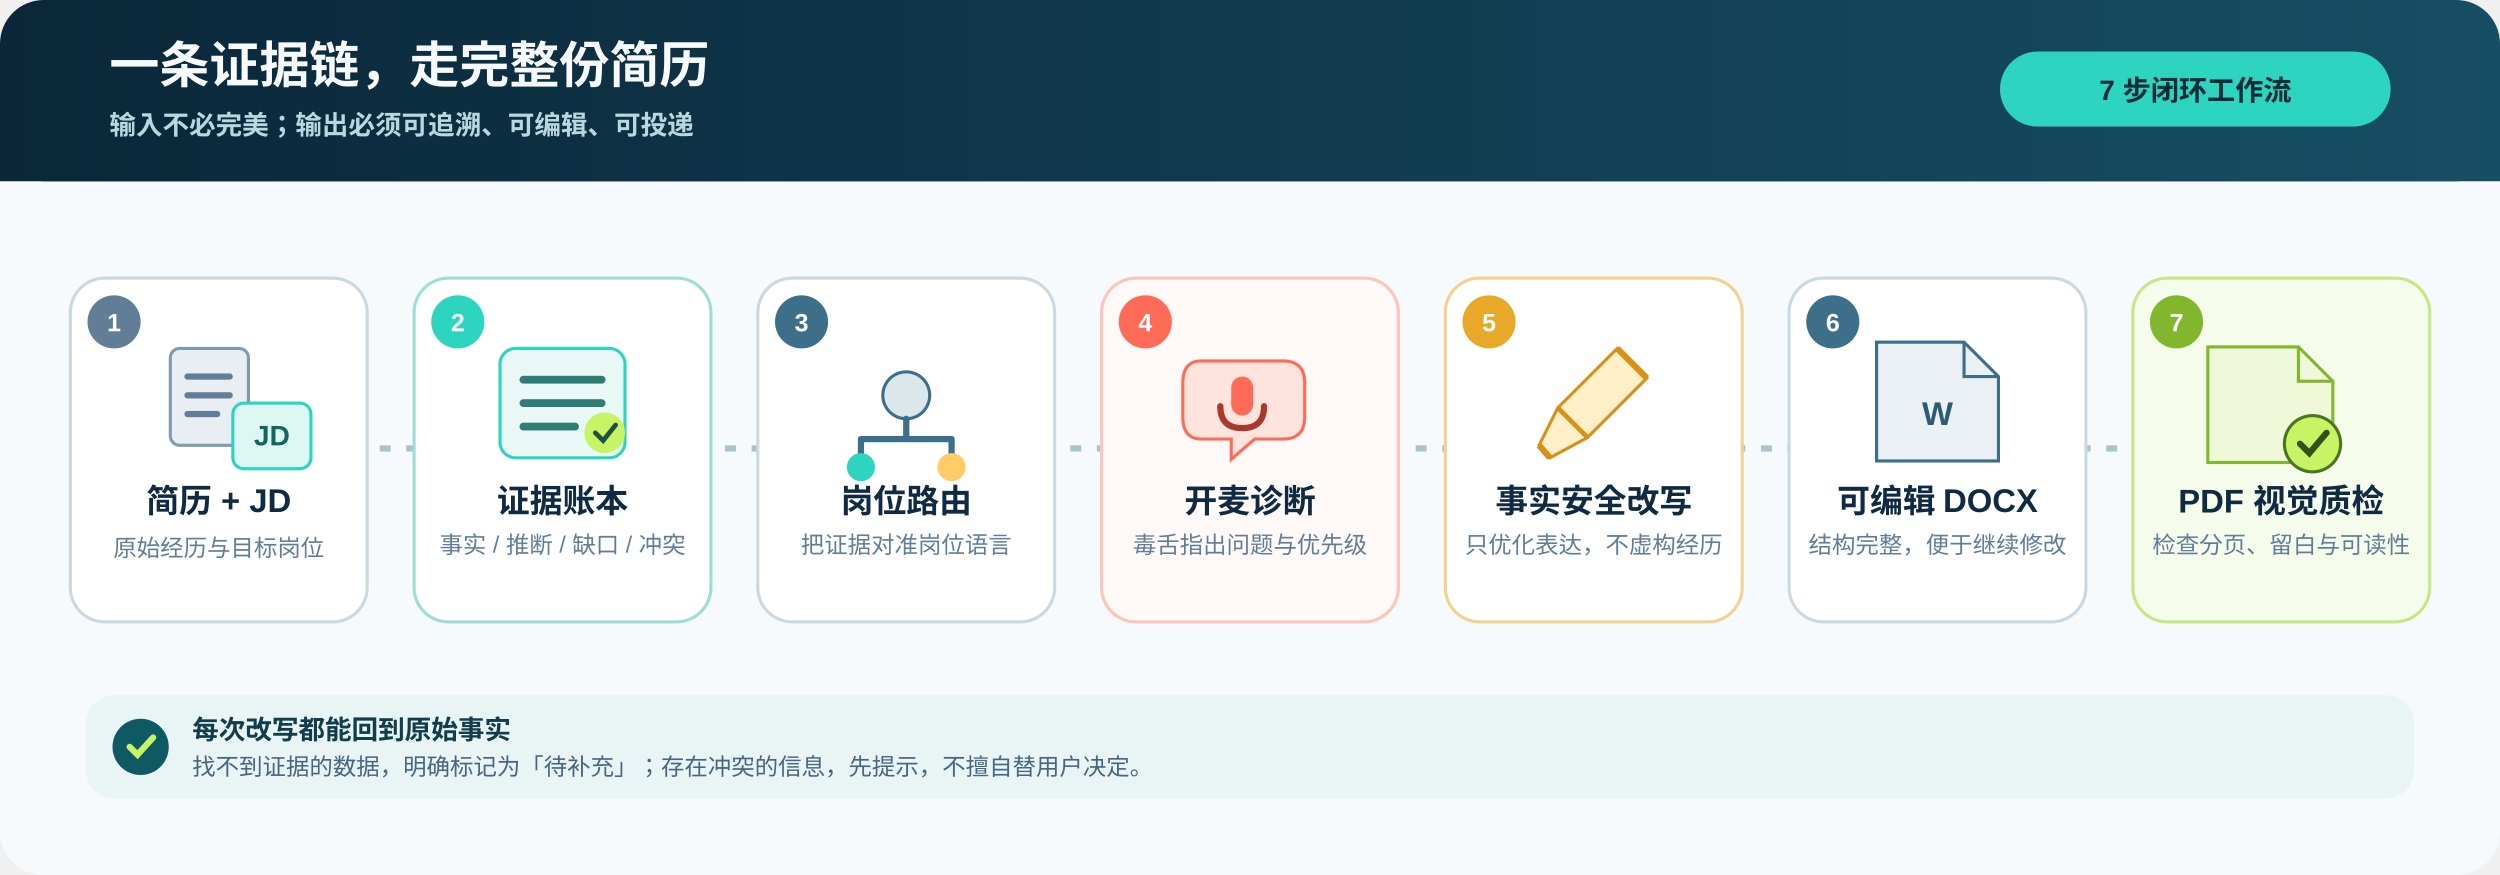
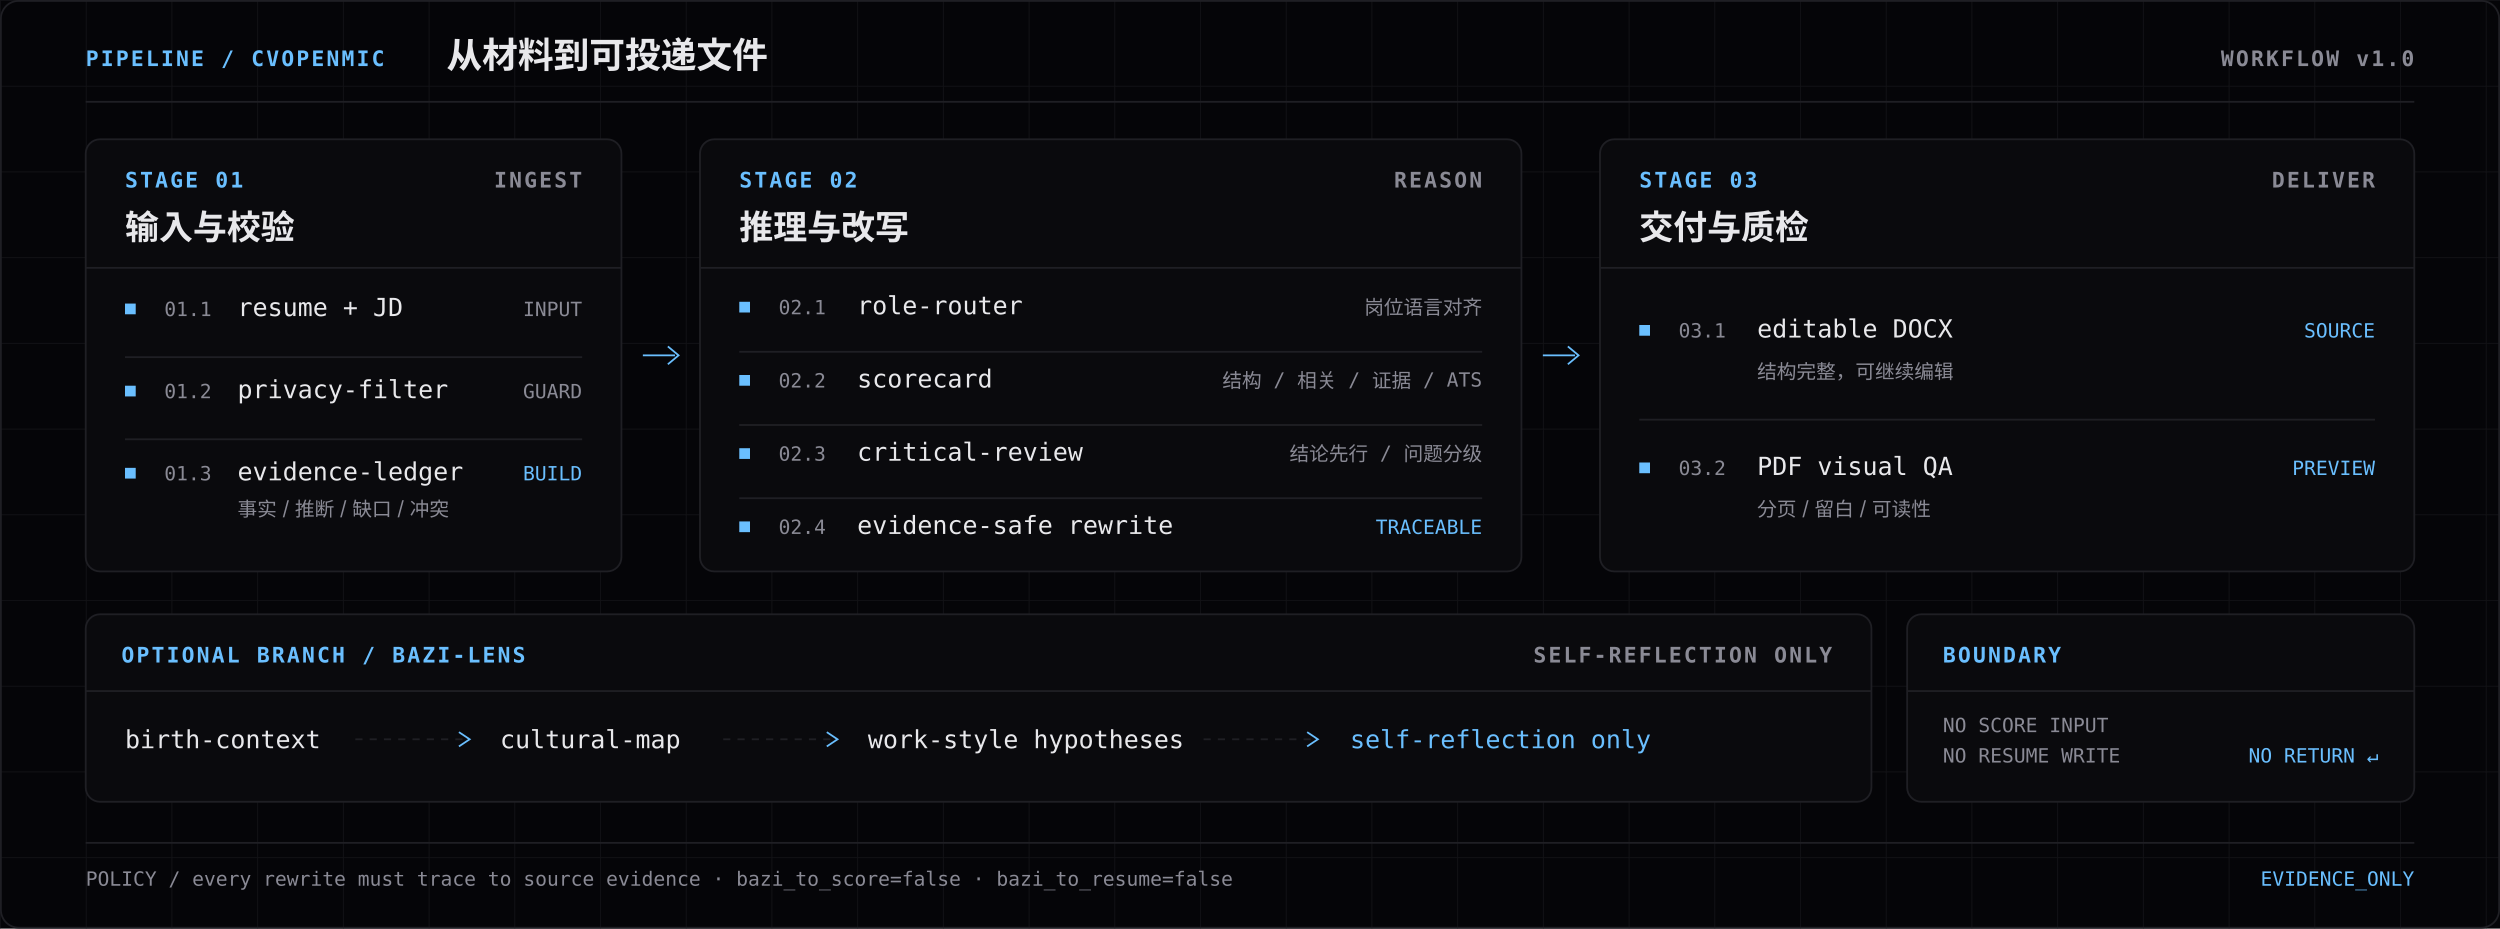
- <svg xmlns="http://www.w3.org/2000/svg" width="1600" height="560" viewBox="0 0 1600 560" role="img" aria-labelledby="title desc">
+ <svg xmlns="http://www.w3.org/2000/svg" width="1400" height="520" viewBox="0 0 1400 520" role="img" aria-labelledby="title desc">
  <defs>
-     <linearGradient id="head" x1="0" y1="0" x2="1" y2="0">
-       <stop offset="0" stop-color="#0B2639" />
-       <stop offset="1" stop-color="#164E63" />
-     </linearGradient>
-     <marker id="arrow" markerWidth="10" markerHeight="10" refX="8" refY="5" orient="auto">
-       <path d="M0 0 L10 5 L0 10 Z" fill="#7FA7B6" />
-     </marker>
+     <pattern id="grid" width="48" height="48" patternUnits="userSpaceOnUse">
+       <path d="M48 0H0V48" fill="none" stroke="#1F1F24" stroke-width="1" />
+     </pattern>
    <style>
-       text { font-family: "Microsoft YaHei", "PingFang SC", Arial, sans-serif; }
-       .stage { font-size: 21px; font-weight: 800; fill: #102A43; }
-       .detail { font-size: 15px; fill: #627D98; }
-       .num { font-size: 16px; font-weight: 900; fill: #FFFFFF; }
+       text { font-family: Inter, "Noto Sans SC", "Microsoft YaHei", sans-serif; }
+       .mono { font-family: "Cascadia Mono", Consolas, monospace; }
+       .text { fill: #E8E8EB; }
+       .muted { fill: #8A8A95; }
+       .accent { fill: #6ABFFF; }
+       .meta { font-size: 12px; font-weight: 600; letter-spacing: 1.2px; }
+       .stageTitle { font-size: 19px; font-weight: 600; }
+       .step { font-size: 14px; font-weight: 500; }
+       .detail { font-size: 11px; font-weight: 400; }
    </style>
  </defs>
-   <rect width="1600" height="560" rx="28" fill="#F7FAFC" />
-   <rect x="0" y="0" width="1600" height="116" rx="28" fill="url(#head)" />
-   <rect x="0" y="88" width="1600" height="28" fill="url(#head)" />
-   <text x="70" y="53" font-size="32" font-weight="900" fill="#F7FAFC">一条证据链，走完整份简历</text>
-   <text x="70" y="86" font-size="17" font-weight="600" fill="#B9D7DE">输入不必完美；输出必须可追溯、可编辑、可投递</text>
-   <g transform="translate(1280 33)">
-     <rect width="250" height="48" rx="24" fill="#2DD4BF" />
-     <text x="125" y="31" text-anchor="middle" font-size="18" font-weight="900" fill="#0A2A38">7 步闭环工作流</text>
+   <rect width="1400" height="520" fill="#050508" />
+   <rect width="1400" height="520" fill="url(#grid)" opacity="0.48" />
+   <rect x="0.5" y="0.5" width="1399" height="519" rx="10" fill="none" stroke="#1F1F24" />
+   <text x="48" y="37" class="mono accent meta">PIPELINE / CVOPENMIC</text>
+   <text x="250" y="38" class="text" font-size="20" font-weight="600">从材料到可投递文件</text>
+   <text x="1352" y="37" class="mono muted meta" text-anchor="end">WORKFLOW v1.0</text>
+   <line x1="48" y1="57" x2="1352" y2="57" stroke="#1F1F24" />
+   <g transform="translate(48 78)">
+     <rect width="300" height="242" rx="8" fill="#0A0A0D" stroke="#1F1F24" />
+     <text x="22" y="27" class="mono accent meta">STAGE 01</text>
+     <text x="278" y="27" class="mono muted meta" text-anchor="end">INGEST</text>
+     <text x="22" y="56" class="text stageTitle">输入与校验</text>
+     <line x1="0" y1="72" x2="300" y2="72" stroke="#1F1F24" />
+     <g transform="translate(22 92)">
+       <rect x="0" y="0" width="6" height="6" fill="#6ABFFF" />
+       <text x="22" y="7" class="mono muted detail">01.1</text>
+       <text x="63" y="7" class="mono text step">resume + JD</text>
+       <text x="256" y="7" class="mono muted detail" text-anchor="end">INPUT</text>
+     </g>
+     <line x1="22" y1="122" x2="278" y2="122" stroke="#1F1F24" />
+     <g transform="translate(22 138)">
+       <rect x="0" y="0" width="6" height="6" fill="#6ABFFF" />
+       <text x="22" y="7" class="mono muted detail">01.2</text>
+       <text x="63" y="7" class="mono text step">privacy-filter</text>
+       <text x="256" y="7" class="mono muted detail" text-anchor="end">GUARD</text>
+     </g>
+     <line x1="22" y1="168" x2="278" y2="168" stroke="#1F1F24" />
+     <g transform="translate(22 184)">
+       <rect x="0" y="0" width="6" height="6" fill="#6ABFFF" />
+       <text x="22" y="7" class="mono muted detail">01.3</text>
+       <text x="63" y="7" class="mono text step">evidence-ledger</text>
+       <text x="256" y="7" class="mono accent detail" text-anchor="end">BUILD</text>
+       <text x="63" y="27" class="muted detail">事实 / 推断 / 缺口 / 冲突</text>
+     </g>
  </g>
-   <path d="M175 287 H1425" fill="none" stroke="#A9C2CC" stroke-width="4" stroke-dasharray="7 10" marker-end="url(#arrow)" />
-   <g transform="translate(45 178)">
-     <rect width="190" height="220" rx="22" fill="#FFFFFF" stroke="#C9D9E2" stroke-width="2" />
-     <circle cx="28" cy="28" r="17" fill="#627D98" />
-     <text x="28" y="34" text-anchor="middle" class="num">1</text>
-     <g transform="translate(64 45)">
-       <rect x="0" y="0" width="50" height="62" rx="6" fill="#E8EEF2" stroke="#829AB1" stroke-width="2" />
-       <path d="M11 18 H38 M11 30 H38 M11 42 H30" stroke="#627D98" stroke-width="4" stroke-linecap="round" />
-       <rect x="40" y="35" width="50" height="42" rx="7" fill="#DDF7F2" stroke="#2DD4BF" stroke-width="2" />
-       <text x="65" y="62" text-anchor="middle" font-size="18" font-weight="900" fill="#11665D">JD</text>
+   <path d="M360 199H378" fill="none" stroke="#6ABFFF" />
+   <path d="M374 194L380 199L374 204" fill="none" stroke="#6ABFFF" />
+   <g transform="translate(392 78)">
+     <rect width="460" height="242" rx="8" fill="#0A0A0D" stroke="#1F1F24" />
+     <text x="22" y="27" class="mono accent meta">STAGE 02</text>
+     <text x="438" y="27" class="mono muted meta" text-anchor="end">REASON</text>
+     <text x="22" y="56" class="text stageTitle">推理与改写</text>
+     <line x1="0" y1="72" x2="460" y2="72" stroke="#1F1F24" />
+     <g transform="translate(22 91)">
+       <rect width="6" height="6" fill="#6ABFFF" />
+       <text x="22" y="7" class="mono muted detail">02.1</text>
+       <text x="66" y="7" class="mono text step">role-router</text>
+       <text x="416" y="7" class="mono muted detail" text-anchor="end">岗位语言对齐</text>
    </g>
-     <text x="95" y="150" text-anchor="middle" class="stage">简历 + JD</text>
-     <text x="95" y="178" text-anchor="middle" class="detail">原始经历与目标岗位</text>
+     <line x1="22" y1="119" x2="438" y2="119" stroke="#1F1F24" />
+     <g transform="translate(22 132)">
+       <rect width="6" height="6" fill="#6ABFFF" />
+       <text x="22" y="7" class="mono muted detail">02.2</text>
+       <text x="66" y="7" class="mono text step">scorecard</text>
+       <text x="416" y="7" class="mono muted detail" text-anchor="end">结构 / 相关 / 证据 / ATS</text>
+     </g>
+     <line x1="22" y1="160" x2="438" y2="160" stroke="#1F1F24" />
+     <g transform="translate(22 173)">
+       <rect width="6" height="6" fill="#6ABFFF" />
+       <text x="22" y="7" class="mono muted detail">02.3</text>
+       <text x="66" y="7" class="mono text step">critical-review</text>
+       <text x="416" y="7" class="mono muted detail" text-anchor="end">结论先行 / 问题分级</text>
+     </g>
+     <line x1="22" y1="201" x2="438" y2="201" stroke="#1F1F24" />
+     <g transform="translate(22 214)">
+       <rect width="6" height="6" fill="#6ABFFF" />
+       <text x="22" y="7" class="mono muted detail">02.4</text>
+       <text x="66" y="7" class="mono text step">evidence-safe rewrite</text>
+       <text x="416" y="7" class="mono accent detail" text-anchor="end">TRACEABLE</text>
+     </g>
  </g>
-   <g transform="translate(265 178)">
-     <rect width="190" height="220" rx="22" fill="#FFFFFF" stroke="#9DDED5" stroke-width="2" />
-     <circle cx="28" cy="28" r="17" fill="#2DD4BF" />
-     <text x="28" y="34" text-anchor="middle" class="num">2</text>
-     <g transform="translate(55 45)">
-       <rect width="80" height="70" rx="10" fill="#E9F8F5" stroke="#2DD4BF" stroke-width="2" />
-       <path d="M15 20 H65 M15 35 H65 M15 50 H48" stroke="#2E7D75" stroke-width="5" stroke-linecap="round" />
-       <circle cx="67" cy="54" r="13" fill="#C7F464" />
-       <path d="M61 54 L66 59 L74 49" fill="none" stroke="#1F513E" stroke-width="3" stroke-linecap="round" />
+   <path d="M864 199H882" fill="none" stroke="#6ABFFF" />
+   <path d="M878 194L884 199L878 204" fill="none" stroke="#6ABFFF" />
+   <g transform="translate(896 78)">
+     <rect width="456" height="242" rx="8" fill="#0A0A0D" stroke="#1F1F24" />
+     <text x="22" y="27" class="mono accent meta">STAGE 03</text>
+     <text x="434" y="27" class="mono muted meta" text-anchor="end">DELIVER</text>
+     <text x="22" y="56" class="text stageTitle">交付与质检</text>
+     <line x1="0" y1="72" x2="456" y2="72" stroke="#1F1F24" />
+     <g transform="translate(22 104)">
+       <rect width="6" height="6" fill="#6ABFFF" />
+       <text x="22" y="7" class="mono muted detail">03.1</text>
+       <text x="66" y="7" class="mono text step">editable DOCX</text>
+       <text x="412" y="7" class="mono accent detail" text-anchor="end">SOURCE</text>
+       <text x="66" y="30" class="muted detail">结构完整，可继续编辑</text>
    </g>
-     <text x="95" y="150" text-anchor="middle" class="stage">证据账本</text>
-     <text x="95" y="176" text-anchor="middle" class="detail">事实 / 推断 / 缺口 / 冲突</text>
+     <line x1="22" y1="157" x2="434" y2="157" stroke="#1F1F24" />
+     <g transform="translate(22 181)">
+       <rect width="6" height="6" fill="#6ABFFF" />
+       <text x="22" y="7" class="mono muted detail">03.2</text>
+       <text x="66" y="7" class="mono text step">PDF visual QA</text>
+       <text x="412" y="7" class="mono accent detail" text-anchor="end">PREVIEW</text>
+       <text x="66" y="30" class="muted detail">分页 / 留白 / 可读性</text>
+     </g>
  </g>
-   <g transform="translate(485 178)">
-     <rect width="190" height="220" rx="22" fill="#FFFFFF" stroke="#C9D9E2" stroke-width="2" />
-     <circle cx="28" cy="28" r="17" fill="#3D6F8A" />
-     <text x="28" y="34" text-anchor="middle" class="num">3</text>
-     <g transform="translate(51 45)">
-       <circle cx="44" cy="30" r="15" fill="#DCE7EC" stroke="#3D6F8A" stroke-width="2" />
-       <path d="M44 45 V58 M44 58 H15 M44 58 H73 M15 58 V72 M73 58 V72" fill="none" stroke="#3D6F8A" stroke-width="4" stroke-linecap="round" />
-       <circle cx="15" cy="76" r="9" fill="#2DD4BF" />
-       <circle cx="73" cy="76" r="9" fill="#FFCC66" />
-     </g>
-     <text x="95" y="150" text-anchor="middle" class="stage">岗位路由</text>
-     <text x="95" y="176" text-anchor="middle" class="detail">把证据对准岗位语言</text>
+   <g transform="translate(48 344)">
+     <rect width="1000" height="105" rx="8" fill="#0A0A0D" stroke="#1F1F24" />
+     <text x="20" y="27" class="mono accent meta">OPTIONAL BRANCH / BAZI-LENS</text>
+     <text x="978" y="27" class="mono muted meta" text-anchor="end">SELF-REFLECTION ONLY</text>
+     <line x1="0" y1="43" x2="1000" y2="43" stroke="#1F1F24" />
+     <text x="22" y="75" class="mono text step">birth-context</text>
+     <path d="M151 70H213" fill="none" stroke="#1F1F24" stroke-dasharray="4 4" />
+     <path d="M209 66L215 70L209 74" fill="none" stroke="#6ABFFF" />
+     <text x="232" y="75" class="mono text step">cultural-map</text>
+     <path d="M357 70H419" fill="none" stroke="#1F1F24" stroke-dasharray="4 4" />
+     <path d="M415 66L421 70L415 74" fill="none" stroke="#6ABFFF" />
+     <text x="438" y="75" class="mono text step">work-style hypotheses</text>
+     <path d="M626 70H688" fill="none" stroke="#1F1F24" stroke-dasharray="4 4" />
+     <path d="M684 66L690 70L684 74" fill="none" stroke="#6ABFFF" />
+     <text x="708" y="75" class="mono accent step">self-reflection only</text>
  </g>
-   <g transform="translate(705 178)">
-     <rect width="190" height="220" rx="22" fill="#FFF9F7" stroke="#FFC4B9" stroke-width="2" />
-     <circle cx="28" cy="28" r="17" fill="#FF6B57" />
-     <text x="28" y="34" text-anchor="middle" class="num">4</text>
-     <g transform="translate(52 41)">
-       <path d="M12 12 H64 Q78 12 78 26 V48 Q78 62 64 62 H46 L31 75 V62 H12 Q0 62 0 48 V26 Q0 12 12 12 Z" fill="#FFE4DE" stroke="#FF6B57" stroke-width="2" />
-       <rect x="31" y="22" width="14" height="25" rx="7" fill="#FF6B57" />
-       <path d="M24 41 Q24 55 38 55 Q52 55 52 41" fill="none" stroke="#A9392B" stroke-width="4" stroke-linecap="round" />
-     </g>
-     <text x="95" y="150" text-anchor="middle" class="stage">开麦诊断</text>
-     <text x="95" y="176" text-anchor="middle" class="detail">毒舌指出问题与优先级</text>
+   <g transform="translate(1068 344)">
+     <rect width="284" height="105" rx="8" fill="#0A0A0D" stroke="#1F1F24" />
+     <text x="20" y="27" class="mono accent meta">BOUNDARY</text>
+     <line x1="0" y1="43" x2="284" y2="43" stroke="#1F1F24" />
+     <text x="20" y="66" class="mono muted detail">NO SCORE INPUT</text>
+     <text x="20" y="83" class="mono muted detail">NO RESUME WRITE</text>
+     <text x="264" y="83" class="mono accent detail" text-anchor="end">NO RETURN ↵</text>
  </g>
-   <g transform="translate(925 178)">
-     <rect width="190" height="220" rx="22" fill="#FFFFFF" stroke="#F1D291" stroke-width="2" />
-     <circle cx="28" cy="28" r="17" fill="#E9A928" />
-     <text x="28" y="34" text-anchor="middle" class="num">5</text>
-     <g transform="translate(52 43)">
-       <path d="M8 64 L20 40 L58 2 L77 21 L39 59 L15 72 Z" fill="#FFF0C9" stroke="#D89116" stroke-width="2" />
-       <path d="M58 2 L77 21" stroke="#D89116" stroke-width="4" />
-       <path d="M20 40 L39 59" stroke="#D89116" stroke-width="3" />
-       <path d="M8 64 L15 72" stroke="#D89116" stroke-width="4" />
-     </g>
-     <text x="95" y="150" text-anchor="middle" class="stage">事实安全改写</text>
-     <text x="95" y="176" text-anchor="middle" class="detail">只优化表达，不虚构经历</text>
-   </g>
-   <g transform="translate(1145 178)">
-     <rect width="190" height="220" rx="22" fill="#FFFFFF" stroke="#C9D9E2" stroke-width="2" />
-     <circle cx="28" cy="28" r="17" fill="#3D6F8A" />
-     <text x="28" y="34" text-anchor="middle" class="num">6</text>
-     <g transform="translate(56 41)">
-       <path d="M0 0 H56 L78 22 V76 H0 Z" fill="#EAF0F4" stroke="#3D6F8A" stroke-width="2" />
-       <path d="M56 0 V22 H78" fill="none" stroke="#3D6F8A" stroke-width="2" />
-       <text x="39" y="53" text-anchor="middle" font-size="21" font-weight="900" fill="#2D5B73">W</text>
-     </g>
-     <text x="95" y="150" text-anchor="middle" class="stage">可编辑 DOCX</text>
-     <text x="95" y="176" text-anchor="middle" class="detail">结构完整，便于继续修改</text>
-   </g>
-   <g transform="translate(1365 178)">
-     <rect width="190" height="220" rx="22" fill="#F6FCEB" stroke="#C7E785" stroke-width="2" />
-     <circle cx="28" cy="28" r="17" fill="#82B72D" />
-     <text x="28" y="34" text-anchor="middle" class="num">7</text>
-     <g transform="translate(48 44)">
-       <path d="M0 0 H58 L80 22 V74 H0 Z" fill="#EFF8D8" stroke="#82B72D" stroke-width="2" />
-       <path d="M58 0 V22 H80" fill="none" stroke="#82B72D" stroke-width="2" />
-       <circle cx="67" cy="62" r="18" fill="#C7F464" stroke="#4C761E" stroke-width="2" />
-       <path d="M59 62 L65 68 L76 55" fill="none" stroke="#315315" stroke-width="4" stroke-linecap="round" />
-     </g>
-     <text x="95" y="150" text-anchor="middle" class="stage">PDF 视觉质检</text>
-     <text x="95" y="176" text-anchor="middle" class="detail">检查分页、留白与可读性</text>
-   </g>
-   <g transform="translate(55 445)">
-     <rect width="1490" height="66" rx="18" fill="#E9F4F5" />
-     <circle cx="35" cy="33" r="18" fill="#0F5965" />
-     <path d="M28 33 L33 38 L43 27" fill="none" stroke="#C7F464" stroke-width="4" stroke-linecap="round" />
-     <text x="68" y="28" font-size="17" font-weight="900" fill="#123E4B">每次改写都能回到原始事实</text>
-     <text x="68" y="51" font-size="15" fill="#486581">找不到证据的数据，明确标记为「待补充」；存在冲突的信息，先提示，不擅自替用户决定。</text>
-   </g>
+   <line x1="48" y1="472" x2="1352" y2="472" stroke="#1F1F24" />
+   <text x="48" y="496" class="mono muted" font-size="11">POLICY / every rewrite must trace to source evidence · bazi_to_score=false · bazi_to_resume=false</text>
+   <text x="1352" y="496" class="mono accent" font-size="11" text-anchor="end">EVIDENCE_ONLY</text>
</svg>
